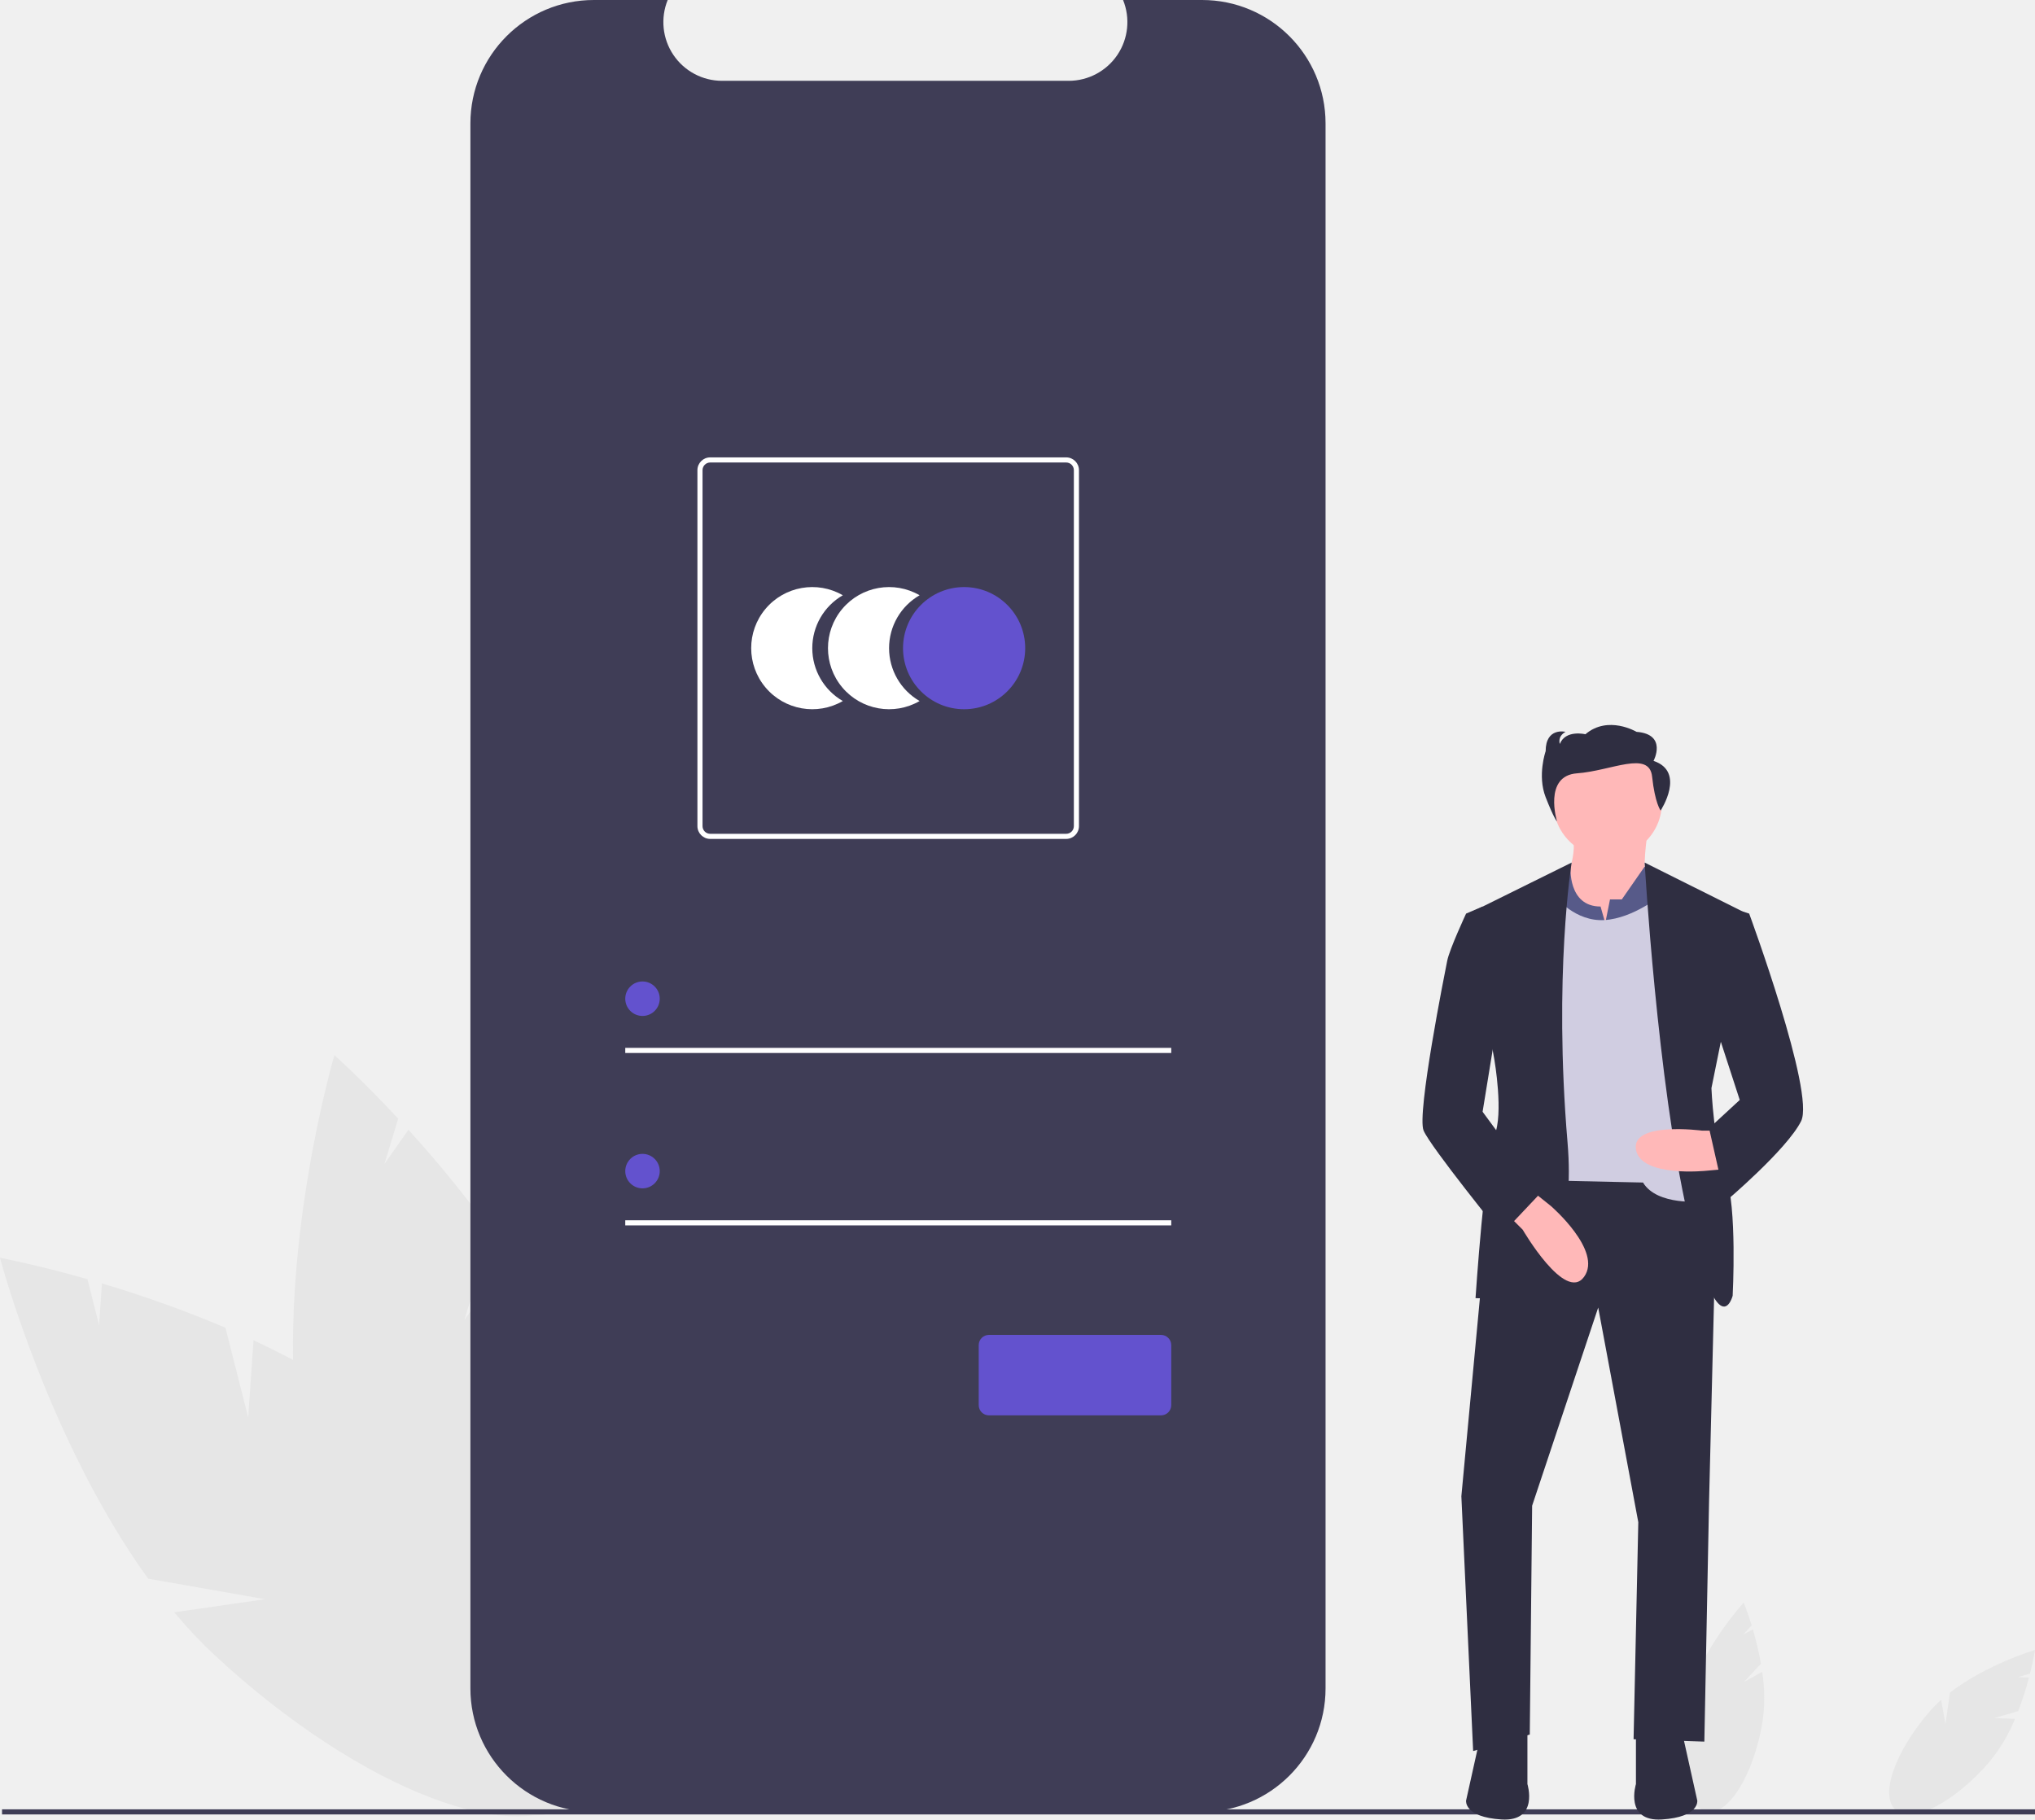
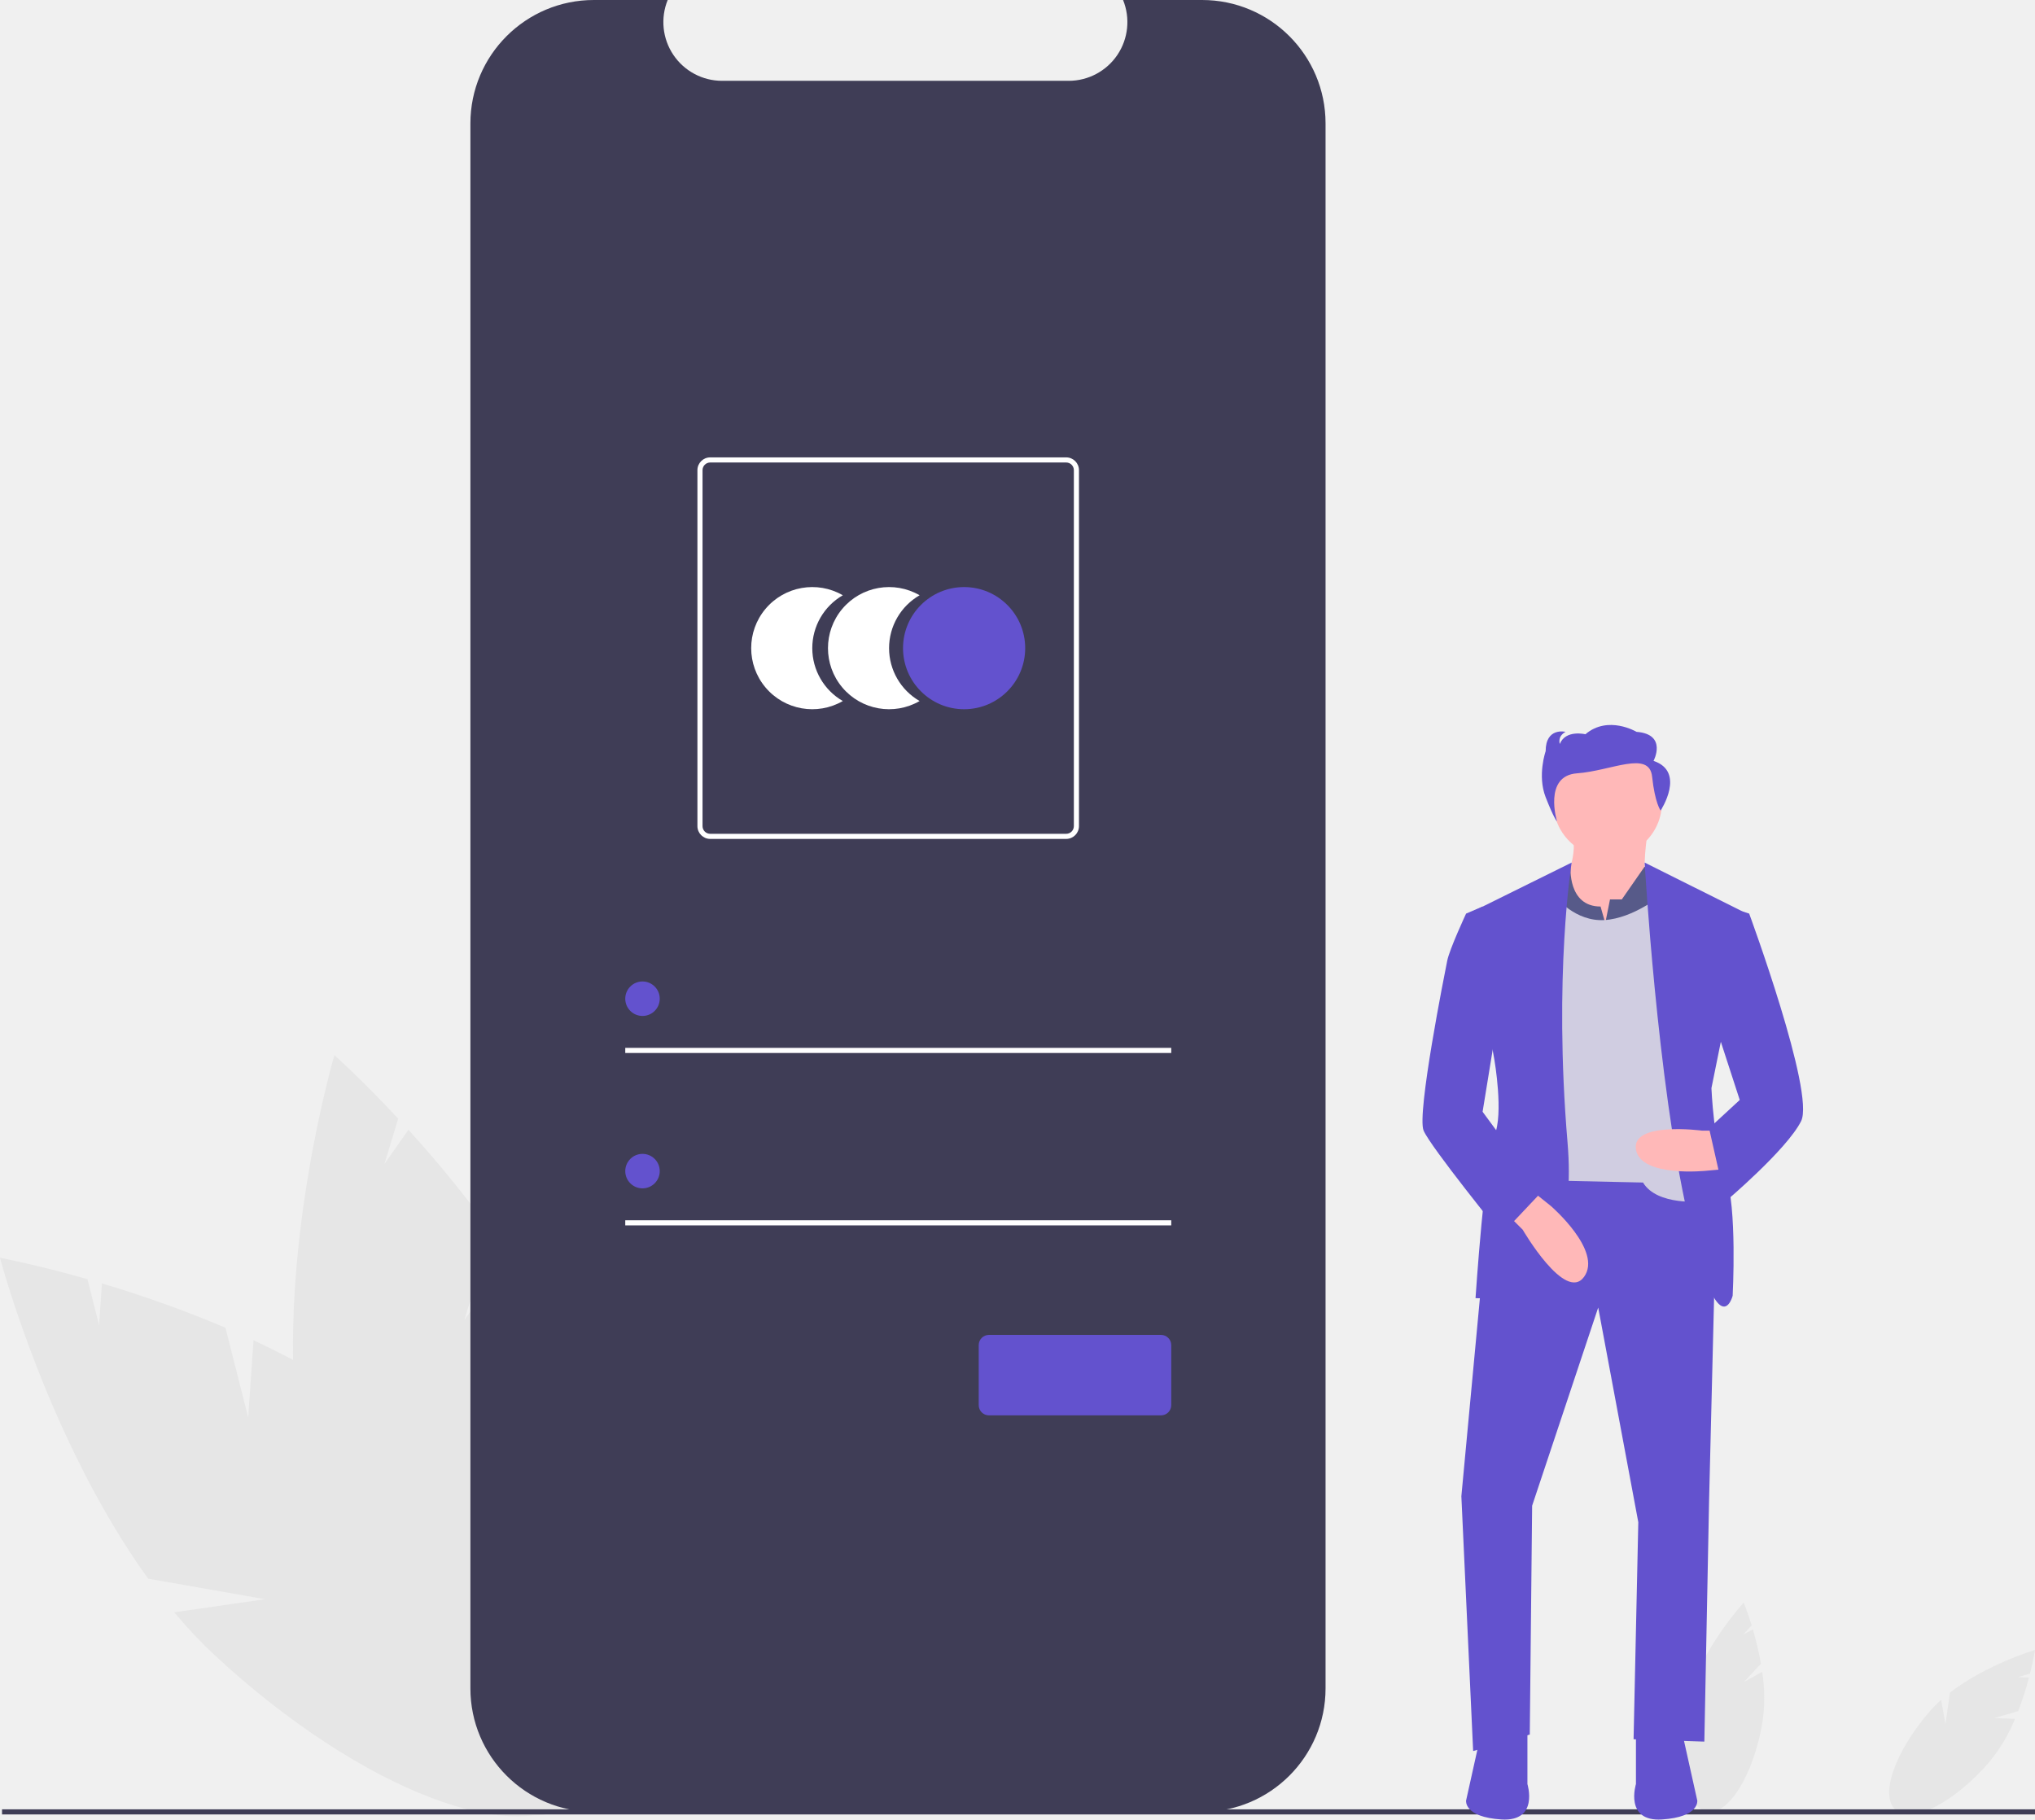
<svg xmlns="http://www.w3.org/2000/svg" id="a9a7ffe7-bffb-40a8-a3c8-a3664a9c484c" data-name="Layer 1" width="796" height="711.771" viewBox="0 0 796 711.771">
  <path d="M299.079,648.561l-8.89-35.065a455.323,455.323,0,0,0-48.307-17.331L240.759,612.461l-4.552-17.953C215.849,588.695,202,586.134,202,586.134s18.707,71.138,57.945,125.525l45.72,8.031-35.519,5.121a184.211,184.211,0,0,0,15.888,16.837c57.079,52.982,120.655,77.29,142,54.294s-7.623-84.588-64.702-137.57c-17.695-16.425-39.924-29.606-62.175-39.979Z" transform="translate(-202 -94.11445)" fill="#e6e6e6" />
  <path d="M383.632,610.481l10.515-34.612a455.32,455.32,0,0,0-32.395-39.806l-9.384,13.37L357.751,531.711c-14.422-15.499-24.954-24.85-24.954-24.85s-20.757,70.568-15.281,137.406L352.504,674.775l-33.053-13.976a184.213,184.213,0,0,0,4.898,22.626c21.476,74.859,63.335,128.53,93.494,119.878s37.198-76.352,15.722-151.211c-6.658-23.207-18.874-45.981-32.559-66.362Z" transform="translate(-202 -94.11445)" fill="#e6e6e6" />
  <path d="M884.18,752.056l6.615-7.145a122.562,122.562,0,0,0-3.164-13.447l-3.844,2.134,3.387-3.658c-1.67-5.449-3.121-8.951-3.121-8.951s-13.323,14.647-19.855,31.475l4.885,11.501-6.36-7.27a49.586,49.586,0,0,0-1.474,6.054c-3.601,20.651.224,38.568,8.544,40.019s17.984-14.114,21.585-34.765a65.281,65.281,0,0,0-.082-19.897Z" transform="translate(-202 -94.11445)" fill="#e6e6e6" />
  <path d="M982.049,766.186l9.356-2.697a122.558,122.558,0,0,0,4.242-13.147l-4.394-.16,4.79-1.381C997.432,743.274,998,739.525,998,739.525s-18.976,5.652-33.266,16.681l-1.763,12.37-1.687-9.511a49.586,49.586,0,0,0-4.392,4.421c-13.757,15.817-19.744,33.132-13.372,38.675s22.691-2.787,36.448-18.603a65.281,65.281,0,0,0,10.215-17.075Z" transform="translate(-202 -94.11445)" fill="#e6e6e6" />
  <path d="M720.497,142.406V754.57a48.301,48.301,0,0,1-48.292,48.292H434.312A48.306,48.306,0,0,1,386,754.57V142.406a48.306,48.306,0,0,1,48.312-48.292H463.17a22.966,22.966,0,0,0,21.246,31.617h135.631A22.966,22.966,0,0,0,641.293,94.114H672.205A48.301,48.301,0,0,1,720.497,142.406Z" transform="translate(-202 -94.11445)" fill="#3f3d56" />
  <path d="M519.728,347.655a23.877,23.877,0,0,1,11.946-20.688,23.892,23.892,0,1,0,0,41.376A23.877,23.877,0,0,1,519.728,347.655Z" transform="translate(-202 -94.11445)" fill="#fff" />
  <path d="M549.764,347.655a23.877,23.877,0,0,1,11.946-20.688,23.892,23.892,0,1,0,0,41.376A23.877,23.877,0,0,1,549.764,347.655Z" transform="translate(-202 -94.11445)" fill="#fff" />
  <circle cx="377.117" cy="253.541" r="23.892" fill="#6352ce" />
  <rect x="244.574" y="409.904" width="213.564" height="2" fill="#fff" />
  <circle cx="251.319" cy="390.671" r="6.744" fill="#6352ce" />
  <rect x="244.574" y="477.345" width="213.564" height="2" fill="#fff" />
  <circle cx="251.319" cy="458.113" r="6.744" fill="#6352ce" />
  <path d="M619.046,422.279H479.799a5.006,5.006,0,0,1-5-5V278.032a5.006,5.006,0,0,1,5-5H619.046a5.006,5.006,0,0,1,5,5V417.279A5.006,5.006,0,0,1,619.046,422.279ZM479.799,275.032a3.003,3.003,0,0,0-3,3V417.279a3.003,3.003,0,0,0,3,3H619.046a3.003,3.003,0,0,0,3-3V278.032a3.003,3.003,0,0,0-3-3Z" transform="translate(-202 -94.11445)" fill="#fff" />
  <rect x="382.83" y="522.182" width="75.31" height="31.473" rx="4" fill="#6352ce" />
  <rect x="0.795" y="707.767" width="795.205" height="2" fill="#3f3d56" />
  <path d="M846.521,419.196s-2.768,17.533,0,20.301-17.533,25.838-17.533,25.838l-16.61-23.07s7.382-11.996,4.614-22.147Z" transform="translate(-202 -94.11445)" fill="#ffb8b8" />
-   <polygon points="583.621 457.039 571.62 585.306 576.23 684.967 598.377 678.508 599.304 588.998 625.145 511.485 640.829 595.459 638.98 680.355 666.664 681.279 668.513 587.155 671.756 455.695 583.621 457.039" fill="#2f2e41" />
-   <path d="M841.907,771.701v20.301S837.293,806.767,852.058,805.844s13.842-7.382,13.842-7.382l-5.537-24.915Z" transform="translate(-202 -94.11445)" fill="#2f2e41" />
-   <path d="M799.459,771.701v20.301s4.614,14.765-10.151,13.842-13.842-7.382-13.842-7.382l5.537-24.915Z" transform="translate(-202 -94.11445)" fill="#2f2e41" />
+   <polygon points="583.621 457.039 571.62 585.306 576.23 684.967 598.377 678.508 599.304 588.998 625.145 511.485 640.829 595.459 638.98 680.355 666.664 681.279 668.513 587.155 671.756 455.695 583.621 457.039" fill="#6352CE" />
+   <path d="M841.907,771.701v20.301S837.293,806.767,852.058,805.844s13.842-7.382,13.842-7.382l-5.537-24.915Z" transform="translate(-202 -94.11445)" fill="#6352CE" />
+   <path d="M799.459,771.701v20.301s4.614,14.765-10.151,13.842-13.842-7.382-13.842-7.382l5.537-24.915Z" transform="translate(-202 -94.11445)" fill="#6352CE" />
  <circle cx="628.833" cy="314.008" r="21.224" fill="#ffb8b8" />
  <path d="M829.911,455.185l1.846-9.228h4.614l8.922-12.834,7.688,7.298,1.846,43.371H804.995l4.614-46.139,6.719-4.529s-1.183,15.603,11.736,15.603Z" transform="translate(-202 -94.11445)" fill="#575a89" />
  <path d="M810.532,445.034s7.642,9.674,19.047,8.99,22.479-9.913,22.479-9.913L867.745,564.074s-17.533,1.846-23.07-7.382l-42.448-.923.923-111.657Z" transform="translate(-202 -94.11445)" fill="#d0cde1" />
-   <path d="M816.762,431.531l-40.373,19.963,10.151,57.213s3.691,21.224,0,29.529-7.382,63.672-7.382,63.672,41.525,4.614,35.989-60.904S816.762,431.531,816.762,431.531Z" transform="translate(-202 -94.11445)" fill="#2f2e41" />
+   <path d="M816.762,431.531l-40.373,19.963,10.151,57.213s3.691,21.224,0,29.529-7.382,63.672-7.382,63.672,41.525,4.614,35.989-60.904S816.762,431.531,816.762,431.531Z" transform="translate(-202 -94.11445)" fill="#6352CE" />
  <path d="M792.076,569.61l5.537,5.537s16.61,28.606,23.992,18.456-12.919-27.684-12.919-27.684l-9.228-7.382Z" transform="translate(-202 -94.11445)" fill="#ffb8b8" />
-   <path d="M845.314,431.531l39.964,19.963-13.842,68.286s.923,22.147,5.537,34.143,2.768,47.062,2.768,47.062-5.537,21.224-17.533-31.375S845.314,431.531,845.314,431.531Z" transform="translate(-202 -94.11445)" fill="#2f2e41" />
+   <path d="M845.314,431.531l39.964,19.963-13.842,68.286s.923,22.147,5.537,34.143,2.768,47.062,2.768,47.062-5.537,21.224-17.533-31.375S845.314,431.531,845.314,431.531Z" transform="translate(-202 -94.11445)" fill="#6352CE" />
  <path d="M876.05,536.39H867.745s-27.684-3.691-25.838,7.382,27.684,8.305,27.684,8.305l10.151-.923Z" transform="translate(-202 -94.11445)" fill="#ffb8b8" />
-   <path d="M781.926,448.725l-6.46,2.768s-6.46,13.842-7.382,18.456S756.088,529.93,758.856,536.39s30.452,40.603,30.452,40.603l15.687-16.61L781.926,529.008l6.46-39.68Z" transform="translate(-202 -94.11445)" fill="#2f2e41" />
-   <path d="M871.436,449.648l12.21,1.03,2.555.815s25.838,70.132,20.301,81.205-29.529,31.375-29.529,31.375l-6.46-28.606,11.996-11.073-11.996-36.912Z" transform="translate(-202 -94.11445)" fill="#2f2e41" />
-   <path d="M848.79,391.757s5.553-10.419-6.663-11.366c0,0-11.105-6.63-19.989.947,0,0-7.774-1.894-9.995,3.789,0,0-1.111-2.842,2.221-4.736,0,0-7.774-1.894-7.774,7.578,0,0-3.332,9.472,0,17.997s4.442,9.472,4.442,9.472-5.475-17.873,7.851-18.82,28.24-9.122,29.35,1.297,3.332,13.261,3.332,13.261S861.561,396.019,848.79,391.757Z" transform="translate(-202 -94.11445)" fill="#2f2e41" />
+   <path d="M781.926,448.725l-6.46,2.768s-6.46,13.842-7.382,18.456S756.088,529.93,758.856,536.39s30.452,40.603,30.452,40.603l15.687-16.61L781.926,529.008l6.46-39.68Z" transform="translate(-202 -94.11445)" fill="#6352CE" />
+   <path d="M871.436,449.648l12.21,1.03,2.555.815s25.838,70.132,20.301,81.205-29.529,31.375-29.529,31.375l-6.46-28.606,11.996-11.073-11.996-36.912Z" transform="translate(-202 -94.11445)" fill="#6352CE" />
+   <path d="M848.79,391.757s5.553-10.419-6.663-11.366c0,0-11.105-6.63-19.989.947,0,0-7.774-1.894-9.995,3.789,0,0-1.111-2.842,2.221-4.736,0,0-7.774-1.894-7.774,7.578,0,0-3.332,9.472,0,17.997s4.442,9.472,4.442,9.472-5.475-17.873,7.851-18.82,28.24-9.122,29.35,1.297,3.332,13.261,3.332,13.261S861.561,396.019,848.79,391.757Z" transform="translate(-202 -94.11445)" fill="#6352CE" />
</svg>
